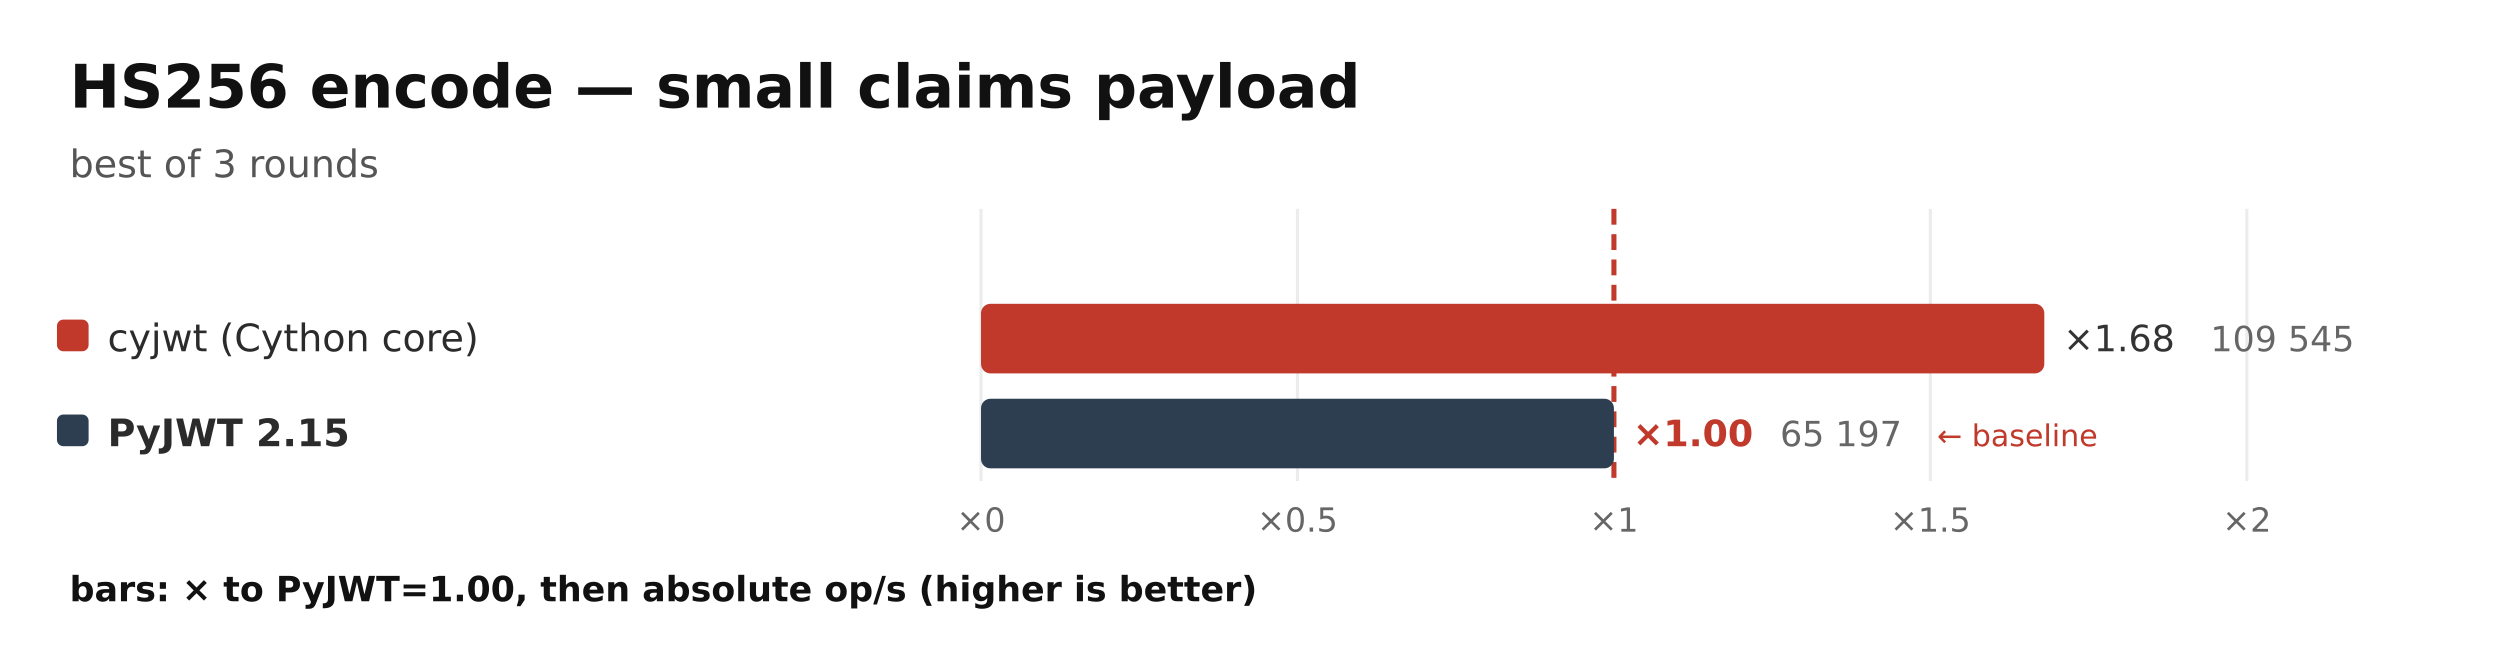
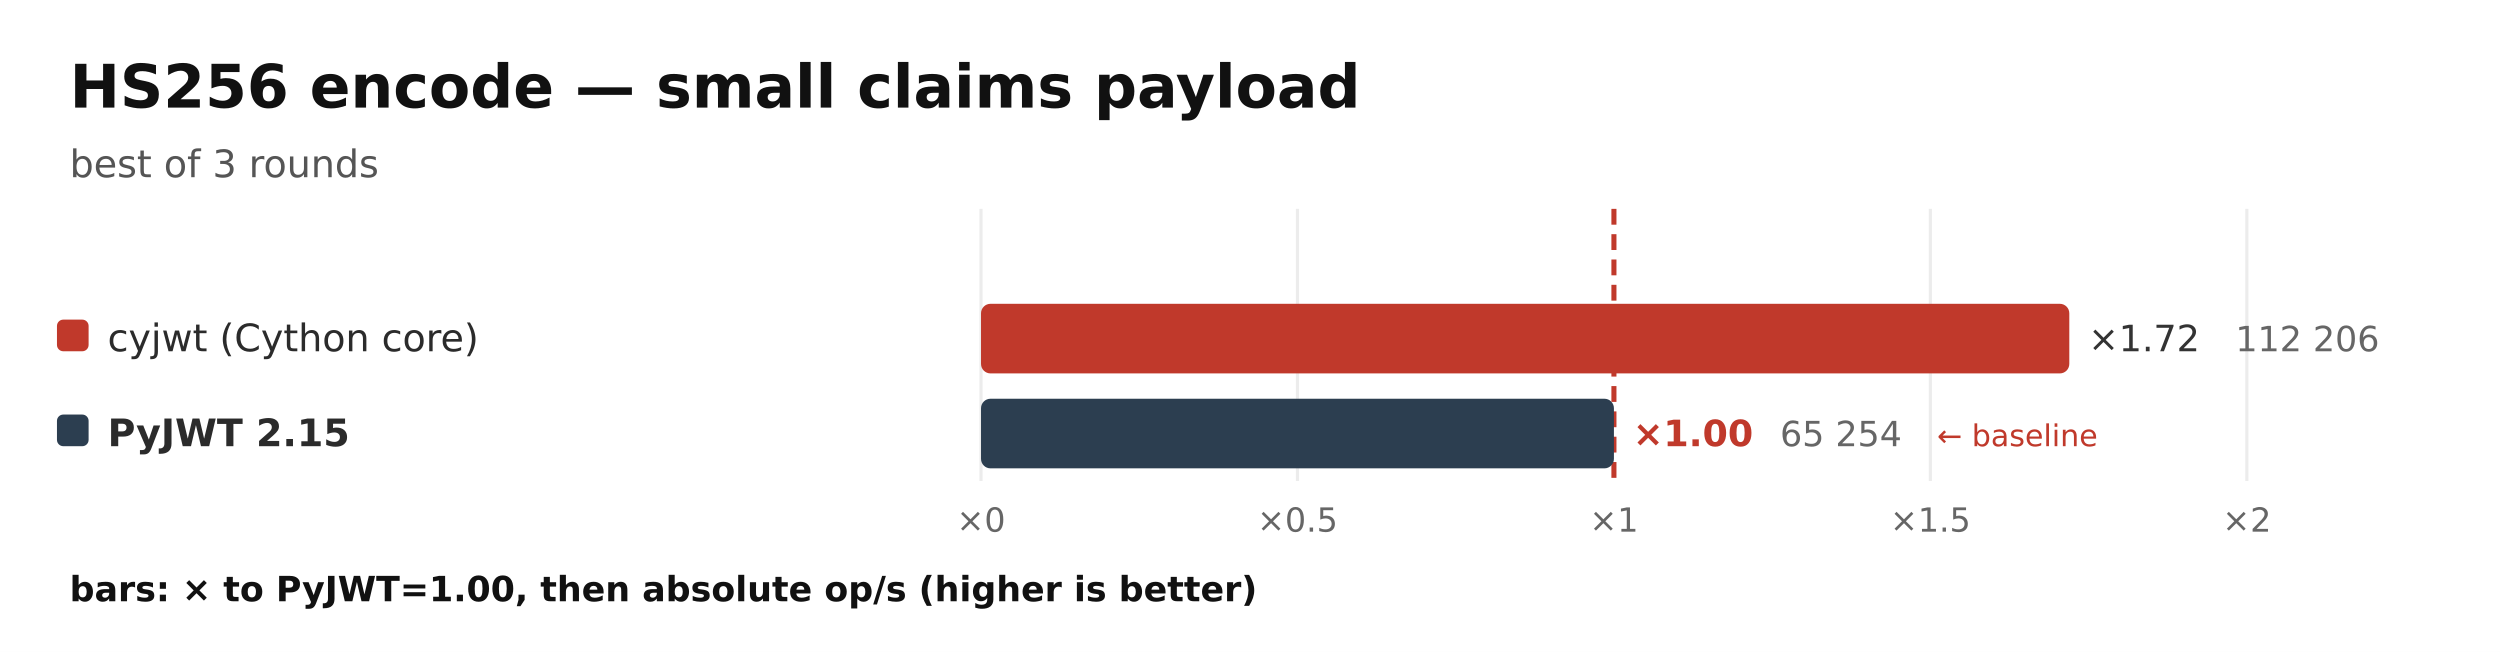
<svg xmlns="http://www.w3.org/2000/svg" width="790" height="206" viewBox="0 0 790 206" font-family="DejaVu Sans, Helvetica, Arial, sans-serif">
  <rect width="790" height="206" fill="#ffffff" />
  <text x="22" y="34" font-size="19" font-weight="700" fill="#111">HS256 encode — small claims payload</text>
  <text x="22" y="56" font-size="12" fill="#555">best of 3 rounds</text>
  <line x1="310.0" y1="66" x2="310.0" y2="152" stroke="#ececec" stroke-width="1" />
  <text x="310.0" y="168" font-size="10.5" fill="#666" text-anchor="middle">×0</text>
  <line x1="410.0" y1="66" x2="410.0" y2="152" stroke="#ececec" stroke-width="1" />
  <text x="410.0" y="168" font-size="10.5" fill="#666" text-anchor="middle">×0.5</text>
  <line x1="510.0" y1="66" x2="510.0" y2="152" stroke="#c0392b" stroke-width="1.6" stroke-dasharray="5 3" />
  <text x="510.0" y="168" font-size="10.5" fill="#666" text-anchor="middle">×1</text>
  <line x1="610.0" y1="66" x2="610.0" y2="152" stroke="#ececec" stroke-width="1" />
  <text x="610.0" y="168" font-size="10.5" fill="#666" text-anchor="middle">×1.5</text>
  <line x1="710.0" y1="66" x2="710.0" y2="152" stroke="#ececec" stroke-width="1" />
  <text x="710.0" y="168" font-size="10.5" fill="#666" text-anchor="middle">×2</text>
  <rect x="18" y="101" width="10" height="10" rx="2" fill="#c0392b" />
  <text x="34" y="111" font-size="12" fill="#2b2b2b">cyjwt (Cython core)</text>
-   <rect x="310" y="96" width="336.0" height="22" rx="3" fill="#c0392b" />
-   <text x="652.0" y="111" font-size="11.5" fill="#333">×1.68</text>
-   <text x="698.5" y="111" font-size="11" fill="#666">109 545</text>
+   <rect x="310" y="96" width="343.9" height="22" rx="3" fill="#c0392b" />
+   <text x="659.9" y="111" font-size="11.5" fill="#333">×1.72</text>
+   <text x="706.4" y="111" font-size="11" fill="#666">112 206</text>
  <rect x="18" y="131" width="10" height="10" rx="2" fill="#2c3e50" />
  <text x="34" y="141" font-size="12" fill="#2b2b2b" font-weight="700">PyJWT 2.15</text>
  <rect x="310" y="126" width="200.0" height="22" rx="3" fill="#2c3e50" />
  <text x="516.0" y="141" font-size="11.5" fill="#c0392b" font-weight="700">×1.00</text>
-   <text x="562.5" y="141" font-size="11" fill="#666">65 197</text>
+   <text x="562.5" y="141" font-size="11" fill="#666">65 254</text>
  <text x="612.1" y="141" font-size="9.5" fill="#c0392b">← baseline</text>
  <text x="22" y="190" font-size="11" fill="#111" font-weight="600">bars: × to PyJWT=1.00, then absolute op/s (higher is better)</text>
</svg>
